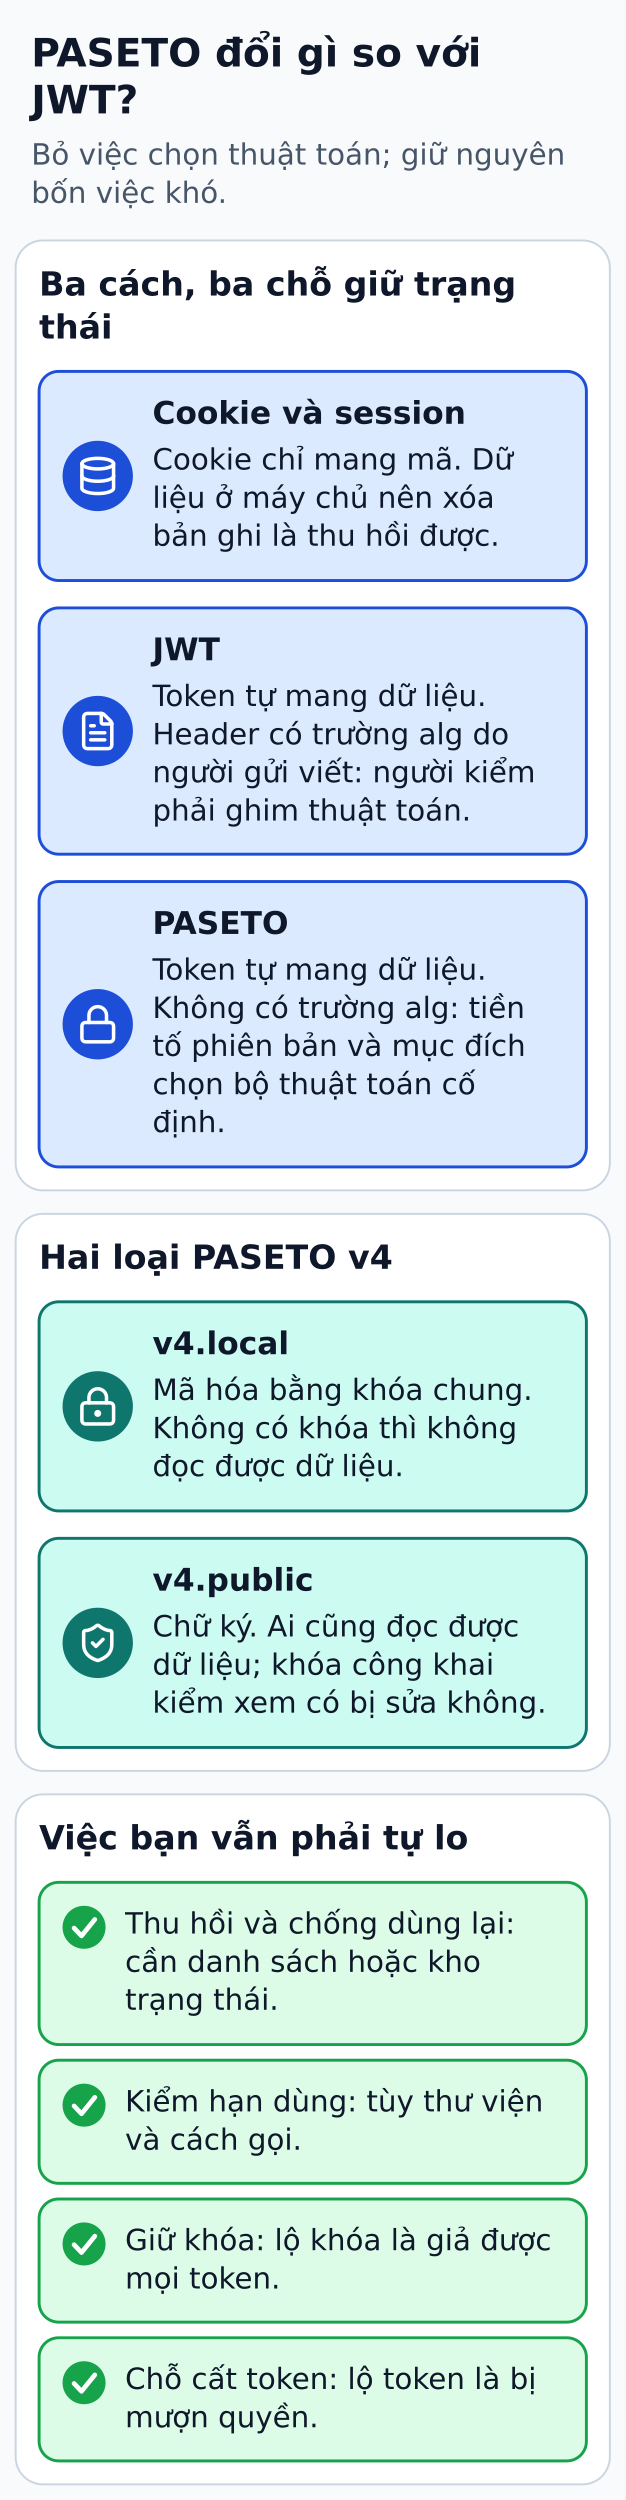
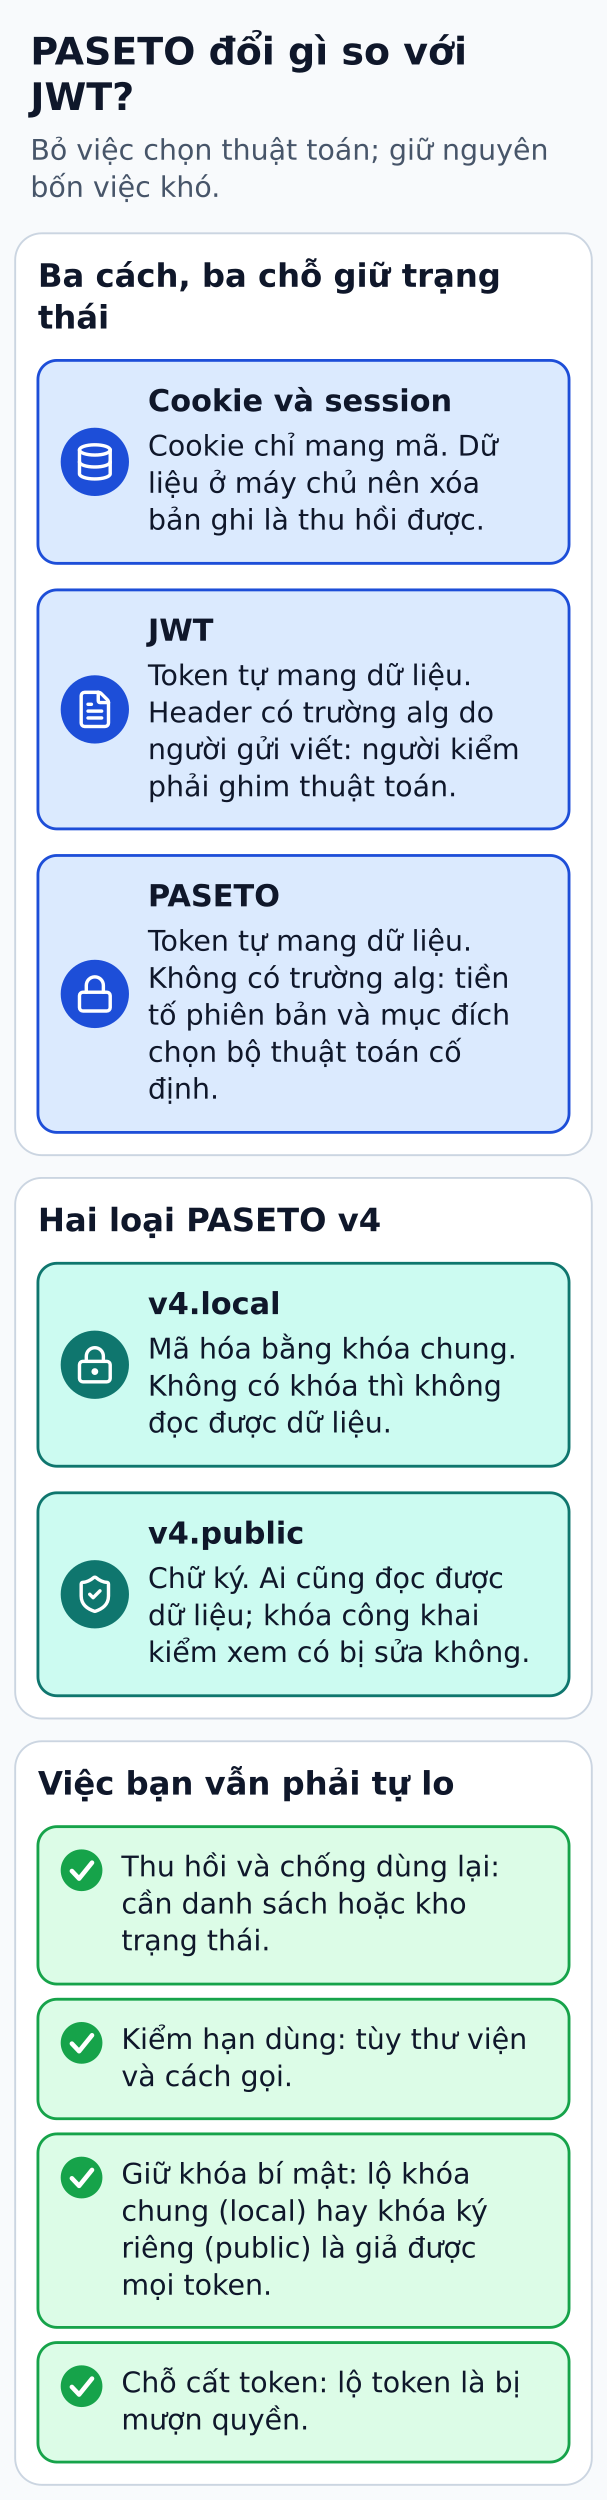
- <svg xmlns="http://www.w3.org/2000/svg" width="320" height="1279" viewBox="0 0 320 1279" role="img" aria-labelledby="title desc">
+ <svg xmlns="http://www.w3.org/2000/svg" width="320" height="1318" viewBox="0 0 320 1318" role="img" aria-labelledby="title desc">
  <defs>
    <marker id="arrow" markerWidth="8" markerHeight="8" refX="6" refY="3" orient="auto">
      <path d="M0,0 L6,3 L0,6" fill="none" stroke="#334155" stroke-width="1.5" />
    </marker>
  </defs>
-   <rect width="320" height="1279" fill="#f8fafc" />
+   <rect width="320" height="1318" fill="#f8fafc" />
  <g font-family="DejaVu Sans, Arial, sans-serif" fill="#0f172a">
    <text x="16" y="34" font-size="20" fill="#0f172a" font-weight="bold" text-anchor="start">PASETO đổi gì so với</text>
    <text x="16" y="58" font-size="20" fill="#0f172a" font-weight="bold" text-anchor="start">JWT?</text>
    <text x="16" y="84.2" font-size="15" fill="#475569" font-weight="normal" text-anchor="start">Bỏ việc chọn thuật toán; giữ nguyên</text>
    <text x="16" y="103.8" font-size="15" fill="#475569" font-weight="normal" text-anchor="start">bốn việc khó.</text>
    <rect x="8" y="123" width="304" height="486" rx="14" fill="#ffffff" stroke="#cbd5e1" stroke-width="1" />
    <text x="20" y="151.2" font-size="17" fill="#0f172a" font-weight="bold" text-anchor="start">Ba cách, ba chỗ giữ trạng</text>
    <text x="20" y="173.2" font-size="17" fill="#0f172a" font-weight="bold" text-anchor="start">thái</text>
    <rect x="20" y="190" width="280" height="107" rx="10" fill="#dbeafe" stroke="#1d4ed8" stroke-width="1.5" />
    <circle cx="50" cy="243.5" r="18" fill="#1d4ed8" />
    <g transform="translate(39.2 232.7) scale(0.9)" fill="none" stroke="#FFFFFF" stroke-width="2" stroke-linecap="round" stroke-linejoin="round">
      <ellipse cx="12" cy="5" rx="9" ry="3" />
      <path d="M3 5V19A9 3 0 0 0 21 19V5" />
      <path d="M3 12A9 3 0 0 0 21 12" />
    </g>
    <text x="78" y="216.8" font-size="16" fill="#0f172a" font-weight="bold" text-anchor="start">Cookie và session</text>
    <text x="78" y="240.2" font-size="15" fill="#0f172a" font-weight="normal" text-anchor="start">Cookie chỉ mang mã. Dữ</text>
    <text x="78" y="259.8" font-size="15" fill="#0f172a" font-weight="normal" text-anchor="start">liệu ở máy chủ nên xóa</text>
    <text x="78" y="279.2" font-size="15" fill="#0f172a" font-weight="normal" text-anchor="start">bản ghi là thu hồi được.</text>
    <rect x="20" y="311" width="280" height="126" rx="10" fill="#dbeafe" stroke="#1d4ed8" stroke-width="1.5" />
    <circle cx="50" cy="374" r="18" fill="#1d4ed8" />
    <g transform="translate(39.2 363.2) scale(0.9)" fill="none" stroke="#FFFFFF" stroke-width="2" stroke-linecap="round" stroke-linejoin="round">
      <path d="M6 22a2 2 0 0 1-2-2V4a2 2 0 0 1 2-2h8a2.4 2.4 0 0 1 1.704.706l3.588 3.588A2.4 2.4 0 0 1 20 8v12a2 2 0 0 1-2 2z" />
      <path d="M14 2v5a1 1 0 0 0 1 1h5" />
      <path d="M10 9H8" />
      <path d="M16 13H8" />
      <path d="M16 17H8" />
    </g>
    <text x="78" y="337.8" font-size="16" fill="#0f172a" font-weight="bold" text-anchor="start">JWT</text>
    <text x="78" y="361.2" font-size="15" fill="#0f172a" font-weight="normal" text-anchor="start">Token tự mang dữ liệu.</text>
    <text x="78" y="380.8" font-size="15" fill="#0f172a" font-weight="normal" text-anchor="start">Header có trường alg do</text>
    <text x="78" y="400.2" font-size="15" fill="#0f172a" font-weight="normal" text-anchor="start">người gửi viết: người kiểm</text>
    <text x="78" y="419.8" font-size="15" fill="#0f172a" font-weight="normal" text-anchor="start">phải ghim thuật toán.</text>
    <rect x="20" y="451" width="280" height="146" rx="10" fill="#dbeafe" stroke="#1d4ed8" stroke-width="1.5" />
    <circle cx="50" cy="524" r="18" fill="#1d4ed8" />
    <g transform="translate(39.2 513.2) scale(0.9)" fill="none" stroke="#FFFFFF" stroke-width="2" stroke-linecap="round" stroke-linejoin="round">
      <rect height="11" rx="2" ry="2" width="18" x="3" y="11" />
      <path d="M7 11V7a5 5 0 0 1 10 0v4" />
    </g>
    <text x="78" y="477.8" font-size="16" fill="#0f172a" font-weight="bold" text-anchor="start">PASETO</text>
    <text x="78" y="501.2" font-size="15" fill="#0f172a" font-weight="normal" text-anchor="start">Token tự mang dữ liệu.</text>
    <text x="78" y="520.8" font-size="15" fill="#0f172a" font-weight="normal" text-anchor="start">Không có trường alg: tiền</text>
    <text x="78" y="540.2" font-size="15" fill="#0f172a" font-weight="normal" text-anchor="start">tố phiên bản và mục đích</text>
    <text x="78" y="559.8" font-size="15" fill="#0f172a" font-weight="normal" text-anchor="start">chọn bộ thuật toán cố</text>
    <text x="78" y="579.2" font-size="15" fill="#0f172a" font-weight="normal" text-anchor="start">định.</text>
    <rect x="8" y="621" width="304" height="285" rx="14" fill="#ffffff" stroke="#cbd5e1" stroke-width="1" />
    <text x="20" y="649.1" font-size="17" fill="#0f172a" font-weight="bold" text-anchor="start">Hai loại PASETO v4</text>
    <rect x="20" y="666" width="280" height="107" rx="10" fill="#ccfbf1" stroke="#0f766e" stroke-width="1.5" />
    <circle cx="50" cy="719.5" r="18" fill="#0f766e" />
    <g transform="translate(39.2 708.7) scale(0.9)" fill="none" stroke="#FFFFFF" stroke-width="2" stroke-linecap="round" stroke-linejoin="round">
      <circle cx="12" cy="16" r="1" />
      <rect height="12" rx="2" width="18" x="3" y="10" />
      <path d="M7 10V7a5 5 0 0 1 10 0v3" />
    </g>
    <text x="78" y="692.8" font-size="16" fill="#0f172a" font-weight="bold" text-anchor="start">v4.local</text>
    <text x="78" y="716.2" font-size="15" fill="#0f172a" font-weight="normal" text-anchor="start">Mã hóa bằng khóa chung.</text>
    <text x="78" y="735.8" font-size="15" fill="#0f172a" font-weight="normal" text-anchor="start">Không có khóa thì không</text>
    <text x="78" y="755.2" font-size="15" fill="#0f172a" font-weight="normal" text-anchor="start">đọc được dữ liệu.</text>
    <rect x="20" y="787" width="280" height="107" rx="10" fill="#ccfbf1" stroke="#0f766e" stroke-width="1.5" />
    <circle cx="50" cy="840.5" r="18" fill="#0f766e" />
    <g transform="translate(39.2 829.7) scale(0.9)" fill="none" stroke="#FFFFFF" stroke-width="2" stroke-linecap="round" stroke-linejoin="round">
      <path d="M20 13c0 5-3.5 7.5-7.66 8.95a1 1 0 0 1-.67-.01C7.5 20.5 4 18 4 13V6a1 1 0 0 1 1-1c2 0 4.5-1.2 6.24-2.72a1.17 1.17 0 0 1 1.52 0C14.51 3.81 17 5 19 5a1 1 0 0 1 1 1z" />
      <path d="m9 12 2 2 4-4" />
    </g>
    <text x="78" y="813.8" font-size="16" fill="#0f172a" font-weight="bold" text-anchor="start">v4.public</text>
    <text x="78" y="837.2" font-size="15" fill="#0f172a" font-weight="normal" text-anchor="start">Chữ ký. Ai cũng đọc được</text>
    <text x="78" y="856.8" font-size="15" fill="#0f172a" font-weight="normal" text-anchor="start">dữ liệu; khóa công khai</text>
    <text x="78" y="876.2" font-size="15" fill="#0f172a" font-weight="normal" text-anchor="start">kiểm xem có bị sửa không.</text>
-     <rect x="8" y="918" width="304" height="353" rx="14" fill="#ffffff" stroke="#cbd5e1" stroke-width="1" />
+     <rect x="8" y="918" width="304" height="392" rx="14" fill="#ffffff" stroke="#cbd5e1" stroke-width="1" />
    <text x="20" y="946.1" font-size="17" fill="#0f172a" font-weight="bold" text-anchor="start">Việc bạn vẫn phải tự lo</text>
    <rect x="20" y="963" width="280" height="83" rx="10" fill="#dcfce7" stroke="#16a34a" stroke-width="1.5" />
    <circle cx="43" cy="986" r="11" fill="#16a34a" />
    <polyline points="37.9,986.4 41.7,990.4 48.5,982" fill="none" stroke="#ffffff" stroke-width="2.4" stroke-linecap="round" stroke-linejoin="round" />
    <text x="64" y="989.2" font-size="15" fill="#0f172a" font-weight="normal" text-anchor="start">Thu hồi và chống dùng lại:</text>
    <text x="64" y="1008.8" font-size="15" fill="#0f172a" font-weight="normal" text-anchor="start">cần danh sách hoặc kho</text>
    <text x="64" y="1028.2" font-size="15" fill="#0f172a" font-weight="normal" text-anchor="start">trạng thái.</text>
    <rect x="20" y="1054" width="280" height="63" rx="10" fill="#dcfce7" stroke="#16a34a" stroke-width="1.5" />
    <circle cx="43" cy="1077" r="11" fill="#16a34a" />
    <polyline points="37.9,1077.4 41.7,1081.4 48.5,1073" fill="none" stroke="#ffffff" stroke-width="2.4" stroke-linecap="round" stroke-linejoin="round" />
    <text x="64" y="1080.2" font-size="15" fill="#0f172a" font-weight="normal" text-anchor="start">Kiểm hạn dùng: tùy thư viện</text>
    <text x="64" y="1099.8" font-size="15" fill="#0f172a" font-weight="normal" text-anchor="start">và cách gọi.</text>
-     <rect x="20" y="1125" width="280" height="63" rx="10" fill="#dcfce7" stroke="#16a34a" stroke-width="1.5" />
+     <rect x="20" y="1125" width="280" height="102" rx="10" fill="#dcfce7" stroke="#16a34a" stroke-width="1.5" />
    <circle cx="43" cy="1148" r="11" fill="#16a34a" />
    <polyline points="37.9,1148.4 41.7,1152.4 48.5,1144" fill="none" stroke="#ffffff" stroke-width="2.4" stroke-linecap="round" stroke-linejoin="round" />
-     <text x="64" y="1151.2" font-size="15" fill="#0f172a" font-weight="normal" text-anchor="start">Giữ khóa: lộ khóa là giả được</text>
-     <text x="64" y="1170.8" font-size="15" fill="#0f172a" font-weight="normal" text-anchor="start">mọi token.</text>
-     <rect x="20" y="1196" width="280" height="63" rx="10" fill="#dcfce7" stroke="#16a34a" stroke-width="1.5" />
-     <circle cx="43" cy="1219" r="11" fill="#16a34a" />
-     <polyline points="37.9,1219.4 41.7,1223.4 48.5,1215" fill="none" stroke="#ffffff" stroke-width="2.4" stroke-linecap="round" stroke-linejoin="round" />
-     <text x="64" y="1222.2" font-size="15" fill="#0f172a" font-weight="normal" text-anchor="start">Chỗ cất token: lộ token là bị</text>
-     <text x="64" y="1241.8" font-size="15" fill="#0f172a" font-weight="normal" text-anchor="start">mượn quyền.</text>
+     <text x="64" y="1151.2" font-size="15" fill="#0f172a" font-weight="normal" text-anchor="start">Giữ khóa bí mật: lộ khóa</text>
+     <text x="64" y="1170.8" font-size="15" fill="#0f172a" font-weight="normal" text-anchor="start">chung (local) hay khóa ký</text>
+     <text x="64" y="1190.2" font-size="15" fill="#0f172a" font-weight="normal" text-anchor="start">riêng (public) là giả được</text>
+     <text x="64" y="1209.8" font-size="15" fill="#0f172a" font-weight="normal" text-anchor="start">mọi token.</text>
+     <rect x="20" y="1235" width="280" height="63" rx="10" fill="#dcfce7" stroke="#16a34a" stroke-width="1.5" />
+     <circle cx="43" cy="1258" r="11" fill="#16a34a" />
+     <polyline points="37.9,1258.4 41.7,1262.4 48.5,1254" fill="none" stroke="#ffffff" stroke-width="2.4" stroke-linecap="round" stroke-linejoin="round" />
+     <text x="64" y="1261.2" font-size="15" fill="#0f172a" font-weight="normal" text-anchor="start">Chỗ cất token: lộ token là bị</text>
+     <text x="64" y="1280.8" font-size="15" fill="#0f172a" font-weight="normal" text-anchor="start">mượn quyền.</text>
  </g>
</svg>
